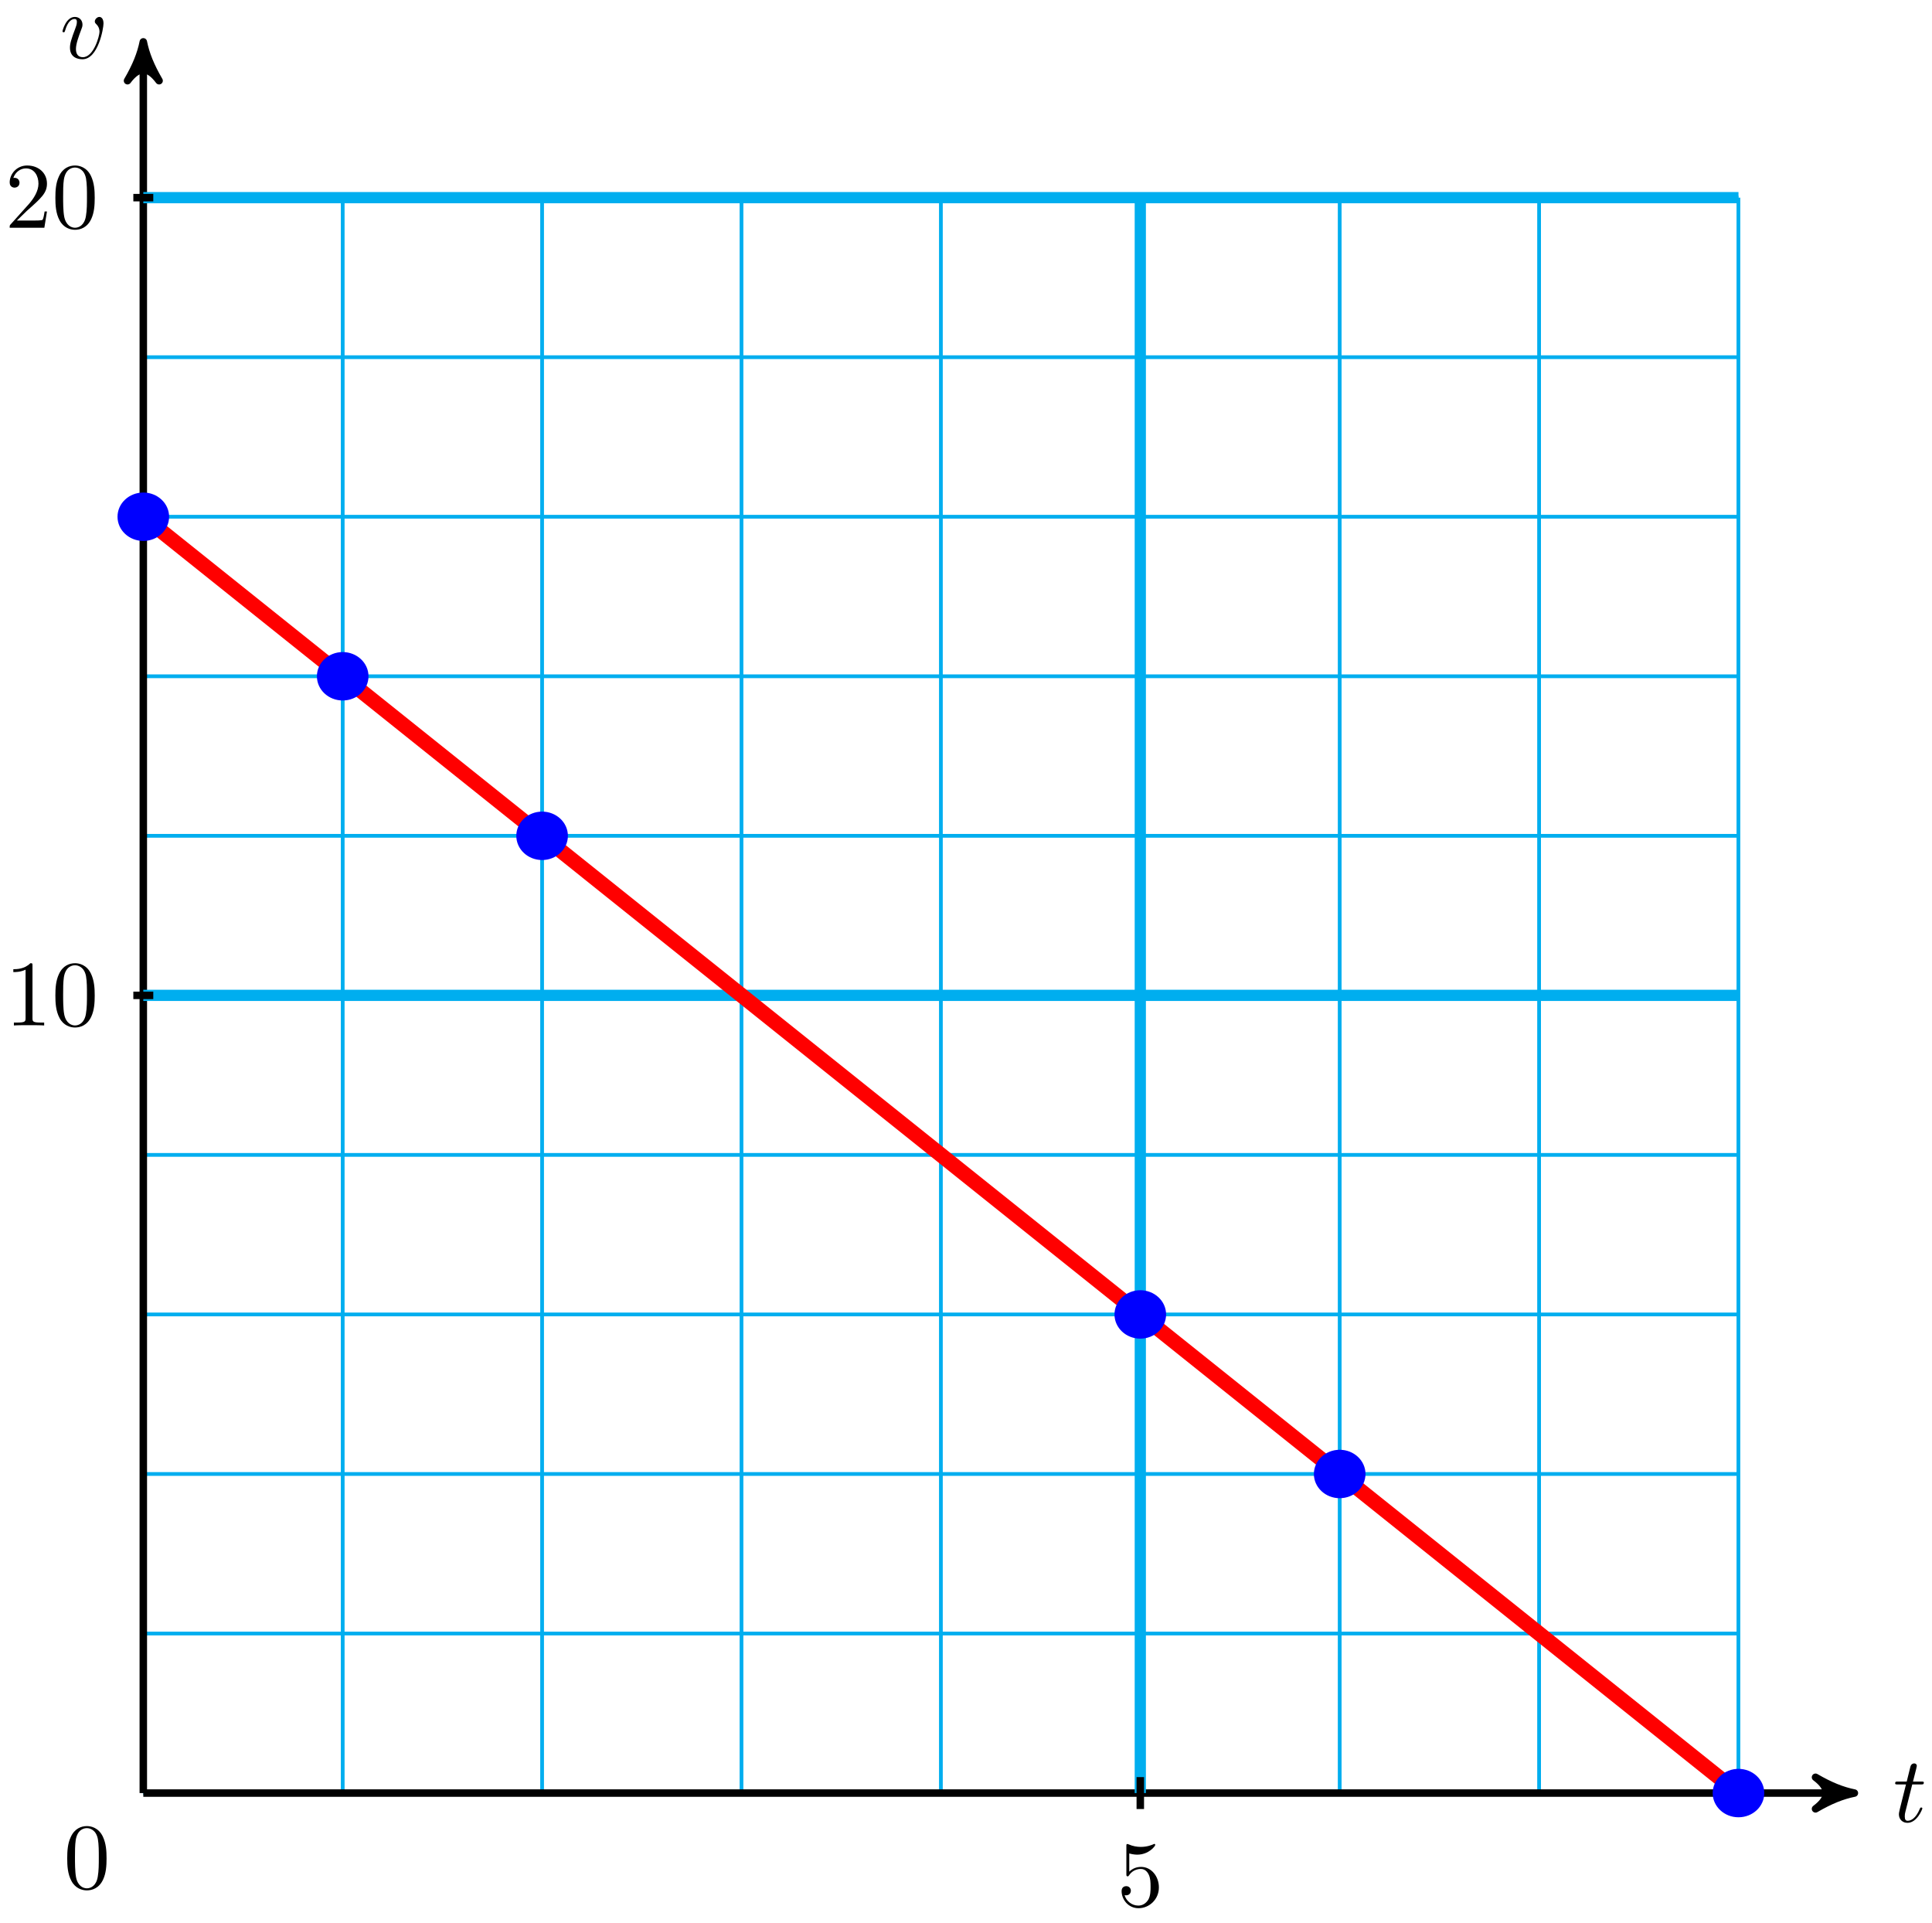
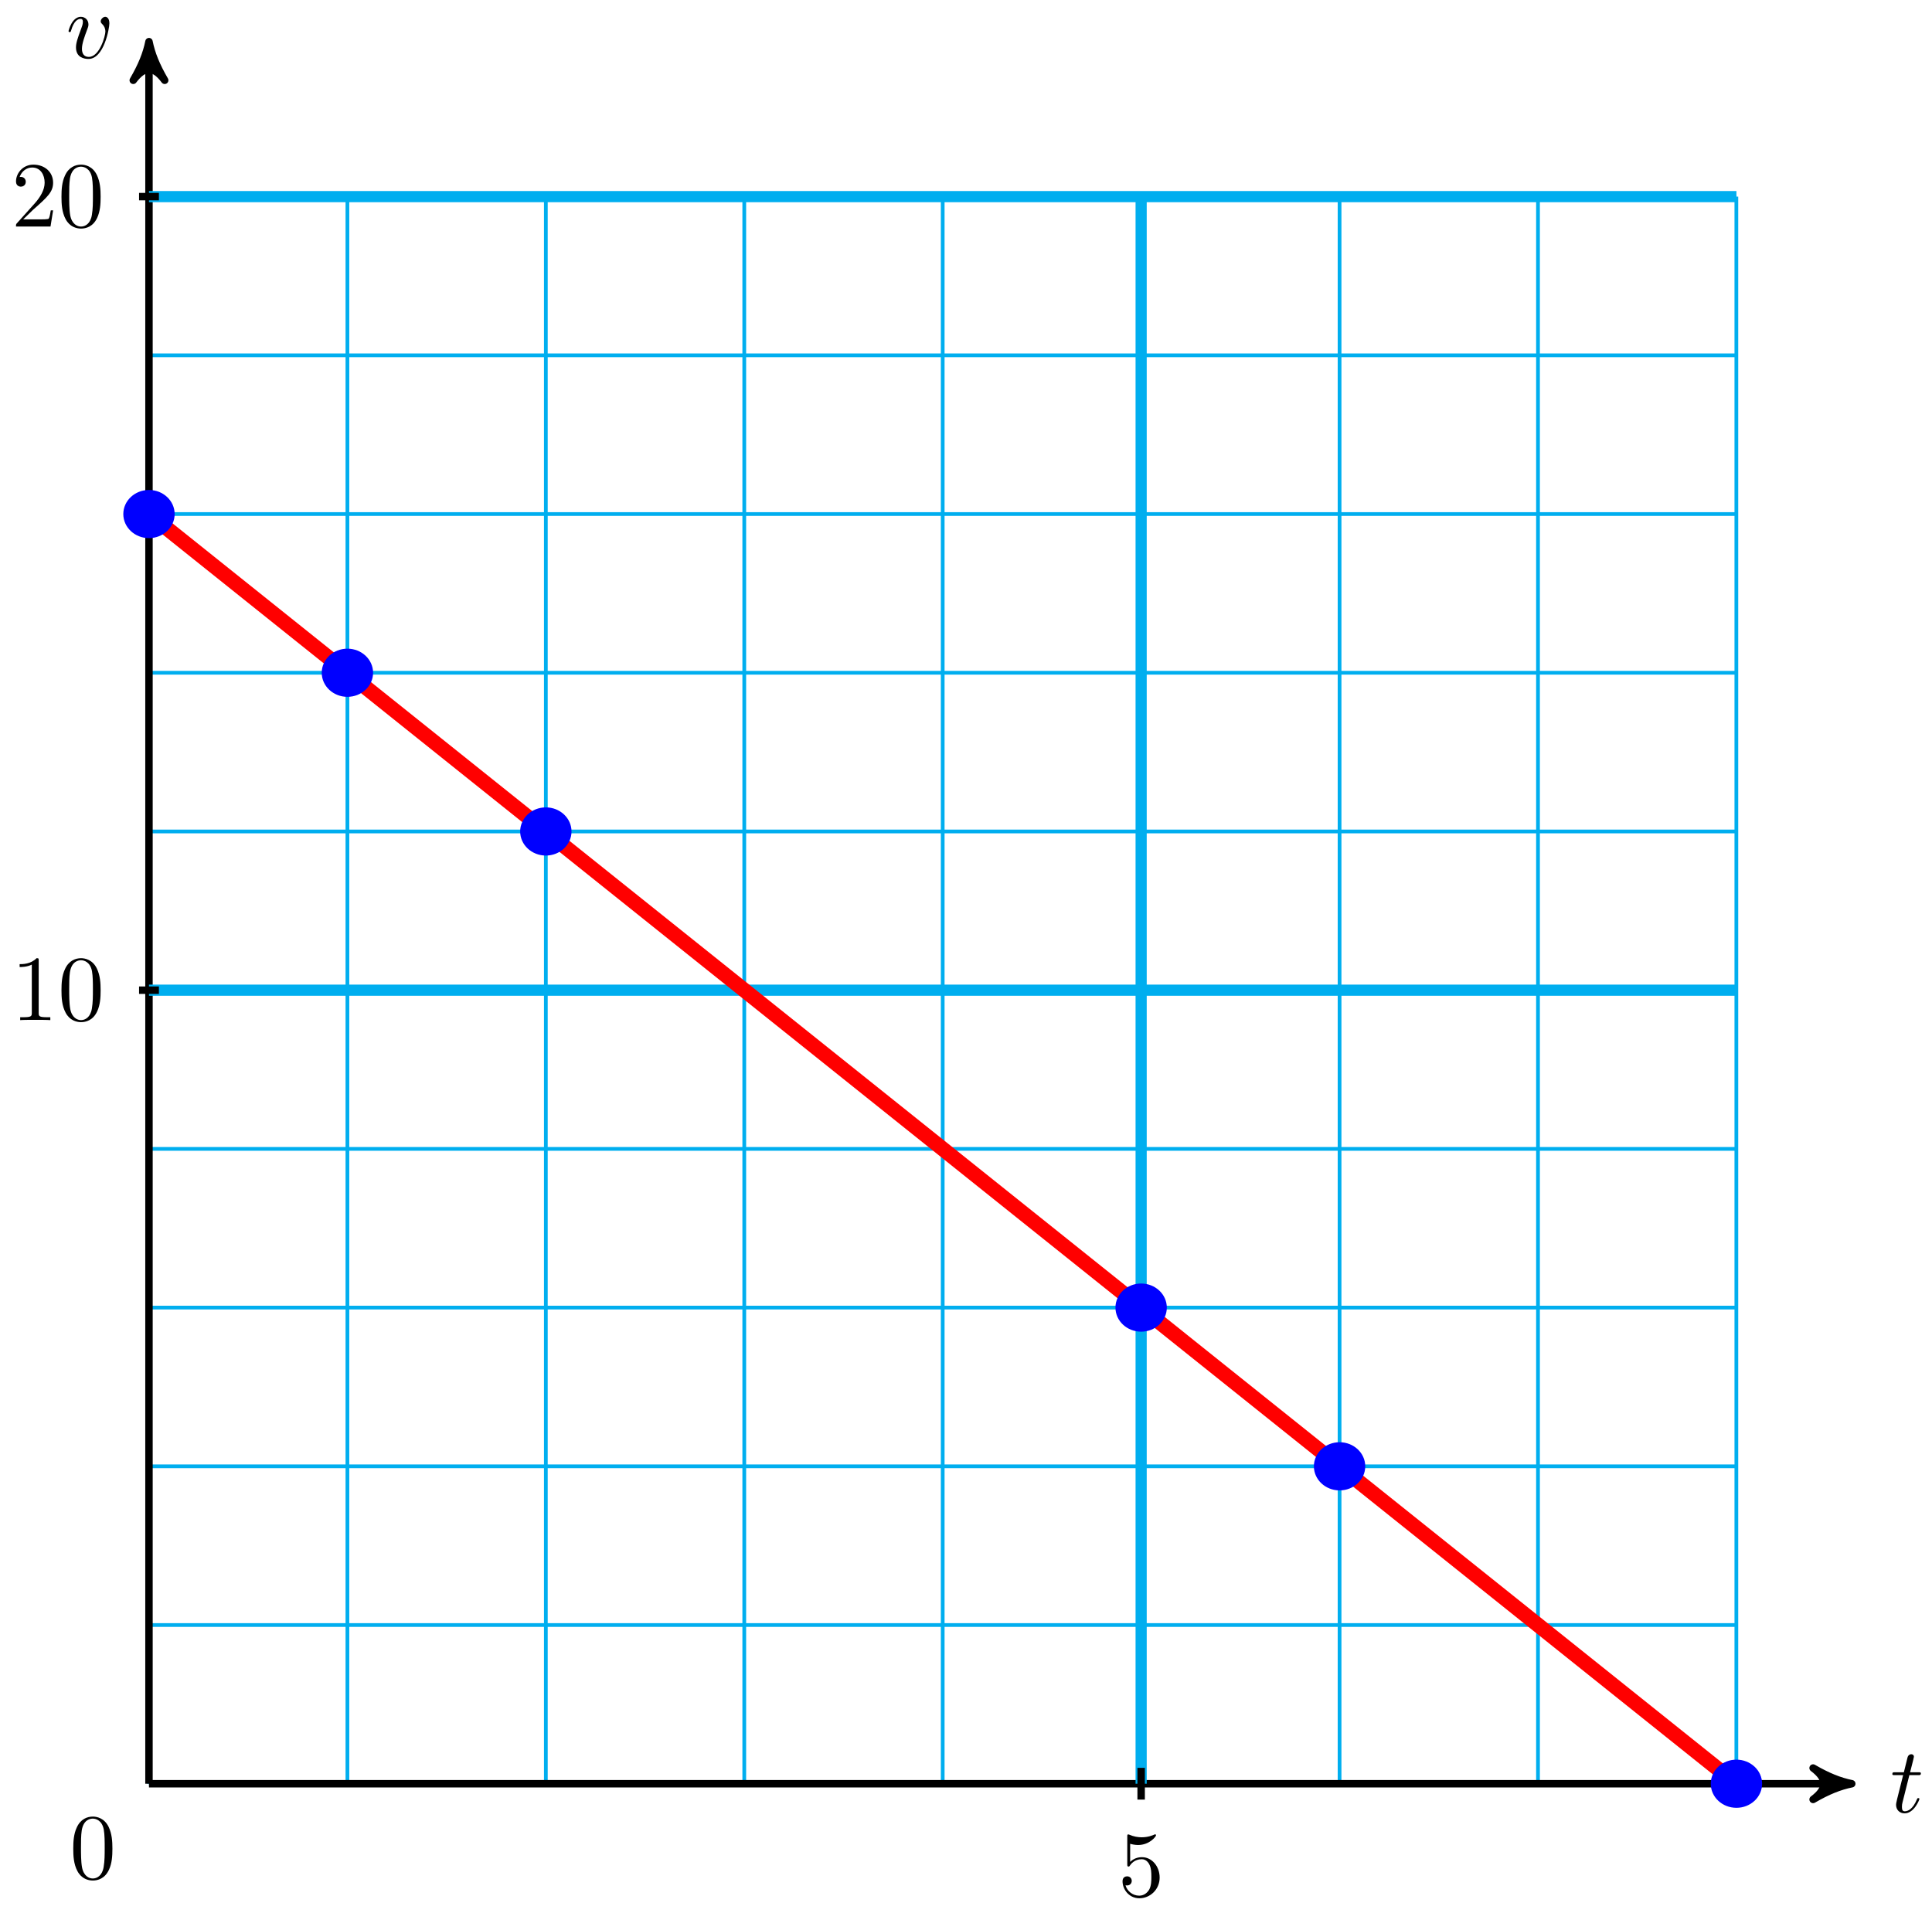
- <svg xmlns="http://www.w3.org/2000/svg" xmlns:xlink="http://www.w3.org/1999/xlink" version="1.1" width="206" height="205" viewBox="0 0 206 205">
+ <svg xmlns="http://www.w3.org/2000/svg" xmlns:xlink="http://www.w3.org/1999/xlink" version="1.1" width="207" height="205" viewBox="0 0 207 205">
  <defs>
    <path id="font_1_1" d="M.206 .4H.3C.32 .4 .33 .4 .33 .42 .33 .431 .32 .431 .302 .431H.214C.25 .572 .255 .592 .255 .598 .255 .615 .243 .625 .226 .625 .223 .625 .195 .624 .186 .589L.147 .431H.053C.033 .431 .023 .431 .023 .412 .023 .4 .031 .4 .051 .4H.139C.067 .116 .063 .099 .063 .081 .063 .027 .101-.011 .155-.011 .257-.011 .314 .135 .314 .143 .314 .153 .306 .153 .302 .153 .293 .153 .292 .15 .287 .139 .244 .035 .191 .011 .157 .011 .136 .011 .126 .024 .126 .057 .126 .081 .128 .088 .132 .105L.206 .4Z" />
    <path id="font_1_2" d="M.468 .372C.468 .426 .442 .442 .424 .442 .399 .442 .375 .416 .375 .394 .375 .381 .38 .375 .391 .364 .412 .344 .425 .318 .425 .282 .425 .24 .364 .011 .247 .011 .196 .011 .173 .046 .173 .098 .173 .154 .2 .227 .231 .31 .238 .327 .243 .341 .243 .36 .243 .405 .211 .442 .161 .442 .067 .442 .029 .297 .029 .288 .029 .278 .039 .278 .041 .278 .051 .278 .052 .28 .057 .296 .086 .397 .129 .42 .158 .42 .166 .42 .183 .42 .183 .388 .183 .363 .173 .336 .166 .318 .122 .202 .109 .156 .109 .113 .109 .005 .197-.011 .243-.011 .411-.011 .468 .32 .468 .372Z" />
    <path id="font_2_56" d="M.449 .201C.449 .32 .367 .42 .259 .42 .211 .42 .168 .404 .132 .369V.564C.152 .558 .185 .551 .217 .551 .34 .551 .41 .642 .41 .655 .41 .661 .407 .666 .4 .666 .4 .666 .397 .666 .392 .663 .372 .654 .323 .634 .256 .634 .216 .634 .17 .641 .123 .662 .115 .665 .111 .665 .111 .665 .101 .665 .101 .657 .101 .641V.345C.101 .327 .101 .319 .115 .319 .122 .319 .124 .322 .128 .328 .139 .344 .176 .398 .257 .398 .309 .398 .334 .352 .342 .334 .358 .297 .36 .257 .36 .207 .36 .172 .36 .112 .336 .07 .312 .031 .275 .006 .229 .006 .156 .006 .099 .058 .082 .117 .085 .117 .088 .116 .099 .116 .132 .116 .149 .141 .149 .165 .149 .189 .132 .214 .099 .214 .085 .214 .05 .207 .05 .161 .05 .074 .119-.022 .231-.022 .347-.022 .449 .073 .449 .2V.201Z" />
    <path id="font_2_82" d="M.419 0V.031H.387C.297 .031 .294 .042 .294 .079V.64C.294 .664 .294 .666 .271 .666 .209 .602 .121 .602 .089 .602V.571C.109 .571 .168 .571 .22 .597V.079C.22 .043 .217 .031 .127 .031H.095V0C.13 .003 .217 .003 .257 .003 .297 .003 .384 .003 .419 0Z" />
    <path id="font_2_121" d="M.46 .32C.46 .4 .455 .48 .42 .554 .374 .65 .292 .666 .25 .666 .19 .666 .117 .64 .076 .547 .044 .478 .039 .4 .039 .32 .039 .245 .043 .155 .084 .079 .127-.002 .2-.022 .249-.022 .303-.022 .379-.001 .423 .094 .455 .163 .46 .241 .46 .32M.377 .332C.377 .257 .377 .189 .366 .125 .351 .03 .294-0 .249-0 .21-0 .151 .025 .133 .121 .122 .181 .122 .273 .122 .332 .122 .396 .122 .462 .13 .516 .149 .635 .224 .644 .249 .644 .282 .644 .348 .626 .367 .527 .377 .471 .377 .395 .377 .332Z" />
    <path id="font_2_107" d="M.449 .174H.424C.419 .144 .412 .1 .402 .085 .395 .077 .329 .077 .307 .077H.127L.233 .18C.389 .318 .449 .372 .449 .472 .449 .586 .359 .666 .237 .666 .124 .666 .05 .574 .05 .485 .05 .429 .1 .429 .103 .429 .12 .429 .155 .441 .155 .482 .155 .508 .137 .534 .102 .534 .094 .534 .092 .534 .089 .533 .112 .598 .166 .635 .224 .635 .315 .635 .358 .554 .358 .472 .358 .392 .308 .313 .253 .251L.061 .037C.05 .026 .05 .024 .05 0H.421L.449 .174Z" />
  </defs>
-   <path transform="matrix(1.00003,0,0,-1.00003,15.28014,191.1594)" stroke-width=".399" stroke-linecap="butt" stroke-miterlimit="10" stroke-linejoin="miter" fill="none" stroke="#00aeef" d="M0 0H170.081M0 17.008H170.081M0 34.017H170.081M0 51.025H170.081M0 68.033H170.081M0 85.041H170.081M0 102.05H170.081M0 119.058H170.081M0 136.066H170.081M0 153.074H170.081M0 170.08H170.081M0 0V170.083M21.26 0V170.083M42.52 0V170.083M63.78 0V170.083M85.04 0V170.083M106.301 0V170.083M127.561 0V170.083M148.821 0V170.083M170.073 0V170.083M170.081 170.083" />
-   <path transform="matrix(1.00003,0,0,-1.00003,15.28014,191.1594)" stroke-width=".797" stroke-linecap="butt" stroke-miterlimit="10" stroke-linejoin="miter" fill="none" stroke="#000000" d="M0 0H181.402" />
-   <path transform="matrix(1.00003,0,0,-1.00003,196.688,191.1594)" d="M1.036 0C-.259 .259-1.554 .777-3.108 1.684-1.554 .518-1.554-.518-3.108-1.684-1.554-.777-.259-.259 1.036 0Z" />
-   <path transform="matrix(1.00003,0,0,-1.00003,196.688,191.1594)" stroke-width=".797" stroke-linecap="butt" stroke-linejoin="round" fill="none" stroke="#000000" d="M1.036 0C-.259 .259-1.554 .777-3.108 1.684-1.554 .518-1.554-.518-3.108-1.684-1.554-.777-.259-.259 1.036 0Z" />
-   <use data-text="t" xlink:href="#font_1_1" transform="matrix(9.962899,0,0,-9.962899,201.8417,194.2235)" />
-   <path transform="matrix(1.00003,0,0,-1.00003,15.28014,191.1594)" stroke-width=".797" stroke-linecap="butt" stroke-miterlimit="10" stroke-linejoin="miter" fill="none" stroke="#000000" d="M0 0V185.656" />
-   <path transform="matrix(0,-1.00003,-1.00003,-0,15.28014,5.497559)" d="M1.036 0C-.259 .259-1.554 .777-3.108 1.684-1.554 .518-1.554-.518-3.108-1.684-1.554-.777-.259-.259 1.036 0Z" />
-   <path transform="matrix(0,-1.00003,-1.00003,-0,15.28014,5.497559)" stroke-width=".797" stroke-linecap="butt" stroke-linejoin="round" fill="none" stroke="#000000" d="M1.036 0C-.259 .259-1.554 .777-3.108 1.684-1.554 .518-1.554-.518-3.108-1.684-1.554-.777-.259-.259 1.036 0Z" />
-   <use data-text="v" xlink:href="#font_1_2" transform="matrix(9.962899,0,0,-9.962899,6.373871,6.20781)" />
-   <path transform="matrix(1.00003,0,0,-1.00003,15.28014,191.1594)" stroke-width="1.196" stroke-linecap="butt" stroke-miterlimit="10" stroke-linejoin="miter" fill="none" stroke="#00aeef" d="M106.301 0V170.083" />
-   <path transform="matrix(1.00003,0,0,-1.00003,15.28014,191.1594)" stroke-width=".797" stroke-linecap="butt" stroke-miterlimit="10" stroke-linejoin="miter" fill="none" stroke="#000000" d="M106.301 1.701V-1.701" />
-   <use data-text="5" xlink:href="#font_2_56" transform="matrix(9.962899,0,0,-9.962899,119.0933,203.2147)" />
-   <path transform="matrix(1.00003,0,0,-1.00003,15.28014,191.1594)" stroke-width="1.196" stroke-linecap="butt" stroke-miterlimit="10" stroke-linejoin="miter" fill="none" stroke="#00aeef" d="M0 85.041H170.081" />
-   <path transform="matrix(1.00003,0,0,-1.00003,15.28014,191.1594)" stroke-width=".797" stroke-linecap="butt" stroke-miterlimit="10" stroke-linejoin="miter" fill="none" stroke="#000000" d="M1.063 85.041H-1.063" />
-   <use data-text="1" xlink:href="#font_2_82" transform="matrix(9.962899,0,0,-9.962899,.5346909,109.3239)" />
-   <use data-text="0" xlink:href="#font_2_121" transform="matrix(9.962899,0,0,-9.962899,5.516136,109.3239)" />
-   <path transform="matrix(1.00003,0,0,-1.00003,15.28014,191.1594)" stroke-width="1.196" stroke-linecap="butt" stroke-miterlimit="10" stroke-linejoin="miter" fill="none" stroke="#00aeef" d="M0 170.083H170.081" />
-   <path transform="matrix(1.00003,0,0,-1.00003,15.28014,191.1594)" stroke-width=".797" stroke-linecap="butt" stroke-miterlimit="10" stroke-linejoin="miter" fill="none" stroke="#000000" d="M1.063 170.083H-1.063" />
-   <use data-text="2" xlink:href="#font_2_107" transform="matrix(9.962899,0,0,-9.962899,.5346909,24.27934)" />
-   <use data-text="0" xlink:href="#font_2_121" transform="matrix(9.962899,0,0,-9.962899,5.516136,24.27934)" />
-   <path transform="matrix(1.00003,0,0,-1.00003,15.28014,191.1594)" stroke-width="1.594" stroke-linecap="butt" stroke-miterlimit="10" stroke-linejoin="miter" fill="none" stroke="#ff0000" d="M0 136.066 170.081 0" />
-   <path transform="matrix(1.00003,0,0,-1.00003,15.28014,191.1594)" d="M2.551 136.066C2.551 137.381 1.409 138.447 0 138.447-1.409 138.447-2.551 137.381-2.551 136.066-2.551 134.751-1.409 133.685 0 133.685 1.409 133.685 2.551 134.751 2.551 136.066ZM0 136.066" fill="#0000ff" />
-   <path transform="matrix(1.00003,0,0,-1.00003,15.28014,191.1594)" stroke-width=".399" stroke-linecap="butt" stroke-miterlimit="10" stroke-linejoin="miter" fill="none" stroke="#0000ff" d="M2.551 136.066C2.551 137.381 1.409 138.447 0 138.447-1.409 138.447-2.551 137.381-2.551 136.066-2.551 134.751-1.409 133.685 0 133.685 1.409 133.685 2.551 134.751 2.551 136.066ZM0 136.066" />
-   <path transform="matrix(1.00003,0,0,-1.00003,15.28014,191.1594)" d="M23.811 119.058C23.811 120.373 22.669 121.439 21.26 121.439 19.851 121.439 18.709 120.373 18.709 119.058 18.709 117.743 19.851 116.677 21.26 116.677 22.669 116.677 23.811 117.743 23.811 119.058ZM21.26 119.058" fill="#0000ff" />
-   <path transform="matrix(1.00003,0,0,-1.00003,15.28014,191.1594)" stroke-width=".399" stroke-linecap="butt" stroke-miterlimit="10" stroke-linejoin="miter" fill="none" stroke="#0000ff" d="M23.811 119.058C23.811 120.373 22.669 121.439 21.26 121.439 19.851 121.439 18.709 120.373 18.709 119.058 18.709 117.743 19.851 116.677 21.26 116.677 22.669 116.677 23.811 117.743 23.811 119.058ZM21.26 119.058" />
-   <path transform="matrix(1.00003,0,0,-1.00003,15.28014,191.1594)" d="M45.071 102.05C45.071 103.365 43.929 104.431 42.52 104.431 41.111 104.431 39.969 103.365 39.969 102.05 39.969 100.734 41.111 99.668 42.52 99.668 43.929 99.668 45.071 100.734 45.071 102.05ZM42.52 102.05" fill="#0000ff" />
-   <path transform="matrix(1.00003,0,0,-1.00003,15.28014,191.1594)" stroke-width=".399" stroke-linecap="butt" stroke-miterlimit="10" stroke-linejoin="miter" fill="none" stroke="#0000ff" d="M45.071 102.05C45.071 103.365 43.929 104.431 42.52 104.431 41.111 104.431 39.969 103.365 39.969 102.05 39.969 100.734 41.111 99.668 42.52 99.668 43.929 99.668 45.071 100.734 45.071 102.05ZM42.52 102.05" />
-   <path transform="matrix(1.00003,0,0,-1.00003,15.28014,191.1594)" d="M108.852 51.025C108.852 52.34 107.71 53.406 106.301 53.406 104.892 53.406 103.749 52.34 103.749 51.025 103.749 49.71 104.892 48.644 106.301 48.644 107.71 48.644 108.852 49.71 108.852 51.025ZM106.301 51.025" fill="#0000ff" />
-   <path transform="matrix(1.00003,0,0,-1.00003,15.28014,191.1594)" stroke-width=".399" stroke-linecap="butt" stroke-miterlimit="10" stroke-linejoin="miter" fill="none" stroke="#0000ff" d="M108.852 51.025C108.852 52.34 107.71 53.406 106.301 53.406 104.892 53.406 103.749 52.34 103.749 51.025 103.749 49.71 104.892 48.644 106.301 48.644 107.71 48.644 108.852 49.71 108.852 51.025ZM106.301 51.025" />
-   <path transform="matrix(1.00003,0,0,-1.00003,15.28014,191.1594)" d="M130.112 34.017C130.112 35.332 128.97 36.398 127.561 36.398 126.152 36.398 125.009 35.332 125.009 34.017 125.009 32.701 126.152 31.635 127.561 31.635 128.97 31.635 130.112 32.701 130.112 34.017ZM127.561 34.017" fill="#0000ff" />
-   <path transform="matrix(1.00003,0,0,-1.00003,15.28014,191.1594)" stroke-width=".399" stroke-linecap="butt" stroke-miterlimit="10" stroke-linejoin="miter" fill="none" stroke="#0000ff" d="M130.112 34.017C130.112 35.332 128.97 36.398 127.561 36.398 126.152 36.398 125.009 35.332 125.009 34.017 125.009 32.701 126.152 31.635 127.561 31.635 128.97 31.635 130.112 32.701 130.112 34.017ZM127.561 34.017" />
-   <path transform="matrix(1.00003,0,0,-1.00003,15.28014,191.1594)" d="M172.632 0C172.632 1.315 171.49 2.381 170.081 2.381 168.672 2.381 167.53 1.315 167.53 0 167.53-1.315 168.672-2.381 170.081-2.381 171.49-2.381 172.632-1.315 172.632 0ZM170.081 0" fill="#0000ff" />
-   <path transform="matrix(1.00003,0,0,-1.00003,15.28014,191.1594)" stroke-width=".399" stroke-linecap="butt" stroke-miterlimit="10" stroke-linejoin="miter" fill="none" stroke="#0000ff" d="M172.632 0C172.632 1.315 171.49 2.381 170.081 2.381 168.672 2.381 167.53 1.315 167.53 0 167.53-1.315 168.672-2.381 170.081-2.381 171.49-2.381 172.632-1.315 172.632 0ZM170.081 0" />
-   <use data-text="0" xlink:href="#font_2_121" transform="matrix(9.962899,0,0,-9.962899,6.778877,201.3147)" />
+   <path transform="matrix(1.00002,0,0,-1.00003,15.96202,191.1594)" stroke-width=".399" stroke-linecap="butt" stroke-miterlimit="10" stroke-linejoin="miter" fill="none" stroke="#00aeef" d="M0 0H170.081M0 17.008H170.081M0 34.017H170.081M0 51.025H170.081M0 68.033H170.081M0 85.041H170.081M0 102.05H170.081M0 119.058H170.081M0 136.066H170.081M0 153.074H170.081M0 170.08H170.081M0 0V170.083M21.26 0V170.083M42.52 0V170.083M63.78 0V170.083M85.04 0V170.083M106.301 0V170.083M127.561 0V170.083M148.821 0V170.083M170.073 0V170.083M170.081 170.083" />
+   <path transform="matrix(1.00002,0,0,-1.00003,15.96202,191.1594)" stroke-width=".797" stroke-linecap="butt" stroke-miterlimit="10" stroke-linejoin="miter" fill="none" stroke="#000000" d="M0 0H181.402" />
+   <path transform="matrix(1.00002,0,0,-1.00003,197.3681,191.1594)" d="M1.036 0C-.259 .259-1.554 .777-3.108 1.684-1.554 .518-1.554-.518-3.108-1.684-1.554-.777-.259-.259 1.036 0Z" />
+   <path transform="matrix(1.00002,0,0,-1.00003,197.3681,191.1594)" stroke-width=".797" stroke-linecap="butt" stroke-linejoin="round" fill="none" stroke="#000000" d="M1.036 0C-.259 .259-1.554 .777-3.108 1.684-1.554 .518-1.554-.518-3.108-1.684-1.554-.777-.259-.259 1.036 0Z" />
+   <use data-text="t" xlink:href="#font_1_1" transform="matrix(9.962799,0,0,-9.962899,202.5218,194.2235)" />
+   <path transform="matrix(1.00002,0,0,-1.00003,15.96202,191.1594)" stroke-width=".797" stroke-linecap="butt" stroke-miterlimit="10" stroke-linejoin="miter" fill="none" stroke="#000000" d="M0 0V185.656" />
+   <path transform="matrix(0,-1.00003,-1.00002,-0,15.96202,5.497559)" d="M1.036 0C-.259 .259-1.554 .777-3.108 1.684-1.554 .518-1.554-.518-3.108-1.684-1.554-.777-.259-.259 1.036 0Z" />
+   <path transform="matrix(0,-1.00003,-1.00002,-0,15.96202,5.497559)" stroke-width=".797" stroke-linecap="butt" stroke-linejoin="round" fill="none" stroke="#000000" d="M1.036 0C-.259 .259-1.554 .777-3.108 1.684-1.554 .518-1.554-.518-3.108-1.684-1.554-.777-.259-.259 1.036 0Z" />
+   <use data-text="v" xlink:href="#font_1_2" transform="matrix(9.962799,0,0,-9.962899,7.05584,6.20781)" />
+   <path transform="matrix(1.00002,0,0,-1.00003,15.96202,191.1594)" stroke-width="1.196" stroke-linecap="butt" stroke-miterlimit="10" stroke-linejoin="miter" fill="none" stroke="#00aeef" d="M106.301 0V170.083" />
+   <path transform="matrix(1.00002,0,0,-1.00003,15.96202,191.1594)" stroke-width=".797" stroke-linecap="butt" stroke-miterlimit="10" stroke-linejoin="miter" fill="none" stroke="#000000" d="M106.301 1.701V-1.701" />
+   <use data-text="5" xlink:href="#font_2_56" transform="matrix(9.962799,0,0,-9.962899,119.7741,203.2147)" />
+   <path transform="matrix(1.00002,0,0,-1.00003,15.96202,191.1594)" stroke-width="1.196" stroke-linecap="butt" stroke-miterlimit="10" stroke-linejoin="miter" fill="none" stroke="#00aeef" d="M0 85.041H170.081" />
+   <path transform="matrix(1.00002,0,0,-1.00003,15.96202,191.1594)" stroke-width=".797" stroke-linecap="butt" stroke-miterlimit="10" stroke-linejoin="miter" fill="none" stroke="#000000" d="M1.063 85.041H-1.063" />
+   <use data-text="1" xlink:href="#font_2_82" transform="matrix(9.962799,0,0,-9.962899,1.216728,109.3239)" />
+   <use data-text="0" xlink:href="#font_2_121" transform="matrix(9.962799,0,0,-9.962899,6.198128,109.3239)" />
+   <path transform="matrix(1.00002,0,0,-1.00003,15.96202,191.1594)" stroke-width="1.196" stroke-linecap="butt" stroke-miterlimit="10" stroke-linejoin="miter" fill="none" stroke="#00aeef" d="M0 170.083H170.081" />
+   <path transform="matrix(1.00002,0,0,-1.00003,15.96202,191.1594)" stroke-width=".797" stroke-linecap="butt" stroke-miterlimit="10" stroke-linejoin="miter" fill="none" stroke="#000000" d="M1.063 170.083H-1.063" />
+   <use data-text="2" xlink:href="#font_2_107" transform="matrix(9.962799,0,0,-9.962899,1.216728,24.27934)" />
+   <use data-text="0" xlink:href="#font_2_121" transform="matrix(9.962799,0,0,-9.962899,6.198128,24.27934)" />
+   <path transform="matrix(1.00002,0,0,-1.00003,15.96202,191.1594)" stroke-width="1.594" stroke-linecap="butt" stroke-miterlimit="10" stroke-linejoin="miter" fill="none" stroke="#ff0000" d="M0 136.066 170.081 0" />
+   <path transform="matrix(1.00002,0,0,-1.00003,15.96202,191.1594)" d="M2.551 136.066C2.551 137.381 1.409 138.447 0 138.447-1.409 138.447-2.551 137.381-2.551 136.066-2.551 134.751-1.409 133.685 0 133.685 1.409 133.685 2.551 134.751 2.551 136.066ZM0 136.066" fill="#0000ff" />
+   <path transform="matrix(1.00002,0,0,-1.00003,15.96202,191.1594)" stroke-width=".399" stroke-linecap="butt" stroke-miterlimit="10" stroke-linejoin="miter" fill="none" stroke="#0000ff" d="M2.551 136.066C2.551 137.381 1.409 138.447 0 138.447-1.409 138.447-2.551 137.381-2.551 136.066-2.551 134.751-1.409 133.685 0 133.685 1.409 133.685 2.551 134.751 2.551 136.066ZM0 136.066" />
+   <path transform="matrix(1.00002,0,0,-1.00003,15.96202,191.1594)" d="M23.811 119.058C23.811 120.373 22.669 121.439 21.26 121.439 19.851 121.439 18.709 120.373 18.709 119.058 18.709 117.743 19.851 116.677 21.26 116.677 22.669 116.677 23.811 117.743 23.811 119.058ZM21.26 119.058" fill="#0000ff" />
+   <path transform="matrix(1.00002,0,0,-1.00003,15.96202,191.1594)" stroke-width=".399" stroke-linecap="butt" stroke-miterlimit="10" stroke-linejoin="miter" fill="none" stroke="#0000ff" d="M23.811 119.058C23.811 120.373 22.669 121.439 21.26 121.439 19.851 121.439 18.709 120.373 18.709 119.058 18.709 117.743 19.851 116.677 21.26 116.677 22.669 116.677 23.811 117.743 23.811 119.058ZM21.26 119.058" />
+   <path transform="matrix(1.00002,0,0,-1.00003,15.96202,191.1594)" d="M45.071 102.05C45.071 103.365 43.929 104.431 42.52 104.431 41.111 104.431 39.969 103.365 39.969 102.05 39.969 100.734 41.111 99.668 42.52 99.668 43.929 99.668 45.071 100.734 45.071 102.05ZM42.52 102.05" fill="#0000ff" />
+   <path transform="matrix(1.00002,0,0,-1.00003,15.96202,191.1594)" stroke-width=".399" stroke-linecap="butt" stroke-miterlimit="10" stroke-linejoin="miter" fill="none" stroke="#0000ff" d="M45.071 102.05C45.071 103.365 43.929 104.431 42.52 104.431 41.111 104.431 39.969 103.365 39.969 102.05 39.969 100.734 41.111 99.668 42.52 99.668 43.929 99.668 45.071 100.734 45.071 102.05ZM42.52 102.05" />
+   <path transform="matrix(1.00002,0,0,-1.00003,15.96202,191.1594)" d="M108.852 51.025C108.852 52.34 107.71 53.406 106.301 53.406 104.892 53.406 103.749 52.34 103.749 51.025 103.749 49.71 104.892 48.644 106.301 48.644 107.71 48.644 108.852 49.71 108.852 51.025ZM106.301 51.025" fill="#0000ff" />
+   <path transform="matrix(1.00002,0,0,-1.00003,15.96202,191.1594)" stroke-width=".399" stroke-linecap="butt" stroke-miterlimit="10" stroke-linejoin="miter" fill="none" stroke="#0000ff" d="M108.852 51.025C108.852 52.34 107.71 53.406 106.301 53.406 104.892 53.406 103.749 52.34 103.749 51.025 103.749 49.71 104.892 48.644 106.301 48.644 107.71 48.644 108.852 49.71 108.852 51.025ZM106.301 51.025" />
+   <path transform="matrix(1.00002,0,0,-1.00003,15.96202,191.1594)" d="M130.112 34.017C130.112 35.332 128.97 36.398 127.561 36.398 126.152 36.398 125.009 35.332 125.009 34.017 125.009 32.701 126.152 31.635 127.561 31.635 128.97 31.635 130.112 32.701 130.112 34.017ZM127.561 34.017" fill="#0000ff" />
+   <path transform="matrix(1.00002,0,0,-1.00003,15.96202,191.1594)" stroke-width=".399" stroke-linecap="butt" stroke-miterlimit="10" stroke-linejoin="miter" fill="none" stroke="#0000ff" d="M130.112 34.017C130.112 35.332 128.97 36.398 127.561 36.398 126.152 36.398 125.009 35.332 125.009 34.017 125.009 32.701 126.152 31.635 127.561 31.635 128.97 31.635 130.112 32.701 130.112 34.017ZM127.561 34.017" />
+   <path transform="matrix(1.00002,0,0,-1.00003,15.96202,191.1594)" d="M172.632 0C172.632 1.315 171.49 2.381 170.081 2.381 168.672 2.381 167.53 1.315 167.53 0 167.53-1.315 168.672-2.381 170.081-2.381 171.49-2.381 172.632-1.315 172.632 0ZM170.081 0" fill="#0000ff" />
+   <path transform="matrix(1.00002,0,0,-1.00003,15.96202,191.1594)" stroke-width=".399" stroke-linecap="butt" stroke-miterlimit="10" stroke-linejoin="miter" fill="none" stroke="#0000ff" d="M172.632 0C172.632 1.315 171.49 2.381 170.081 2.381 168.672 2.381 167.53 1.315 167.53 0 167.53-1.315 168.672-2.381 170.081-2.381 171.49-2.381 172.632-1.315 172.632 0ZM170.081 0" />
+   <use data-text="0" xlink:href="#font_2_121" transform="matrix(9.962799,0,0,-9.962899,7.460846,201.3147)" />
</svg>
